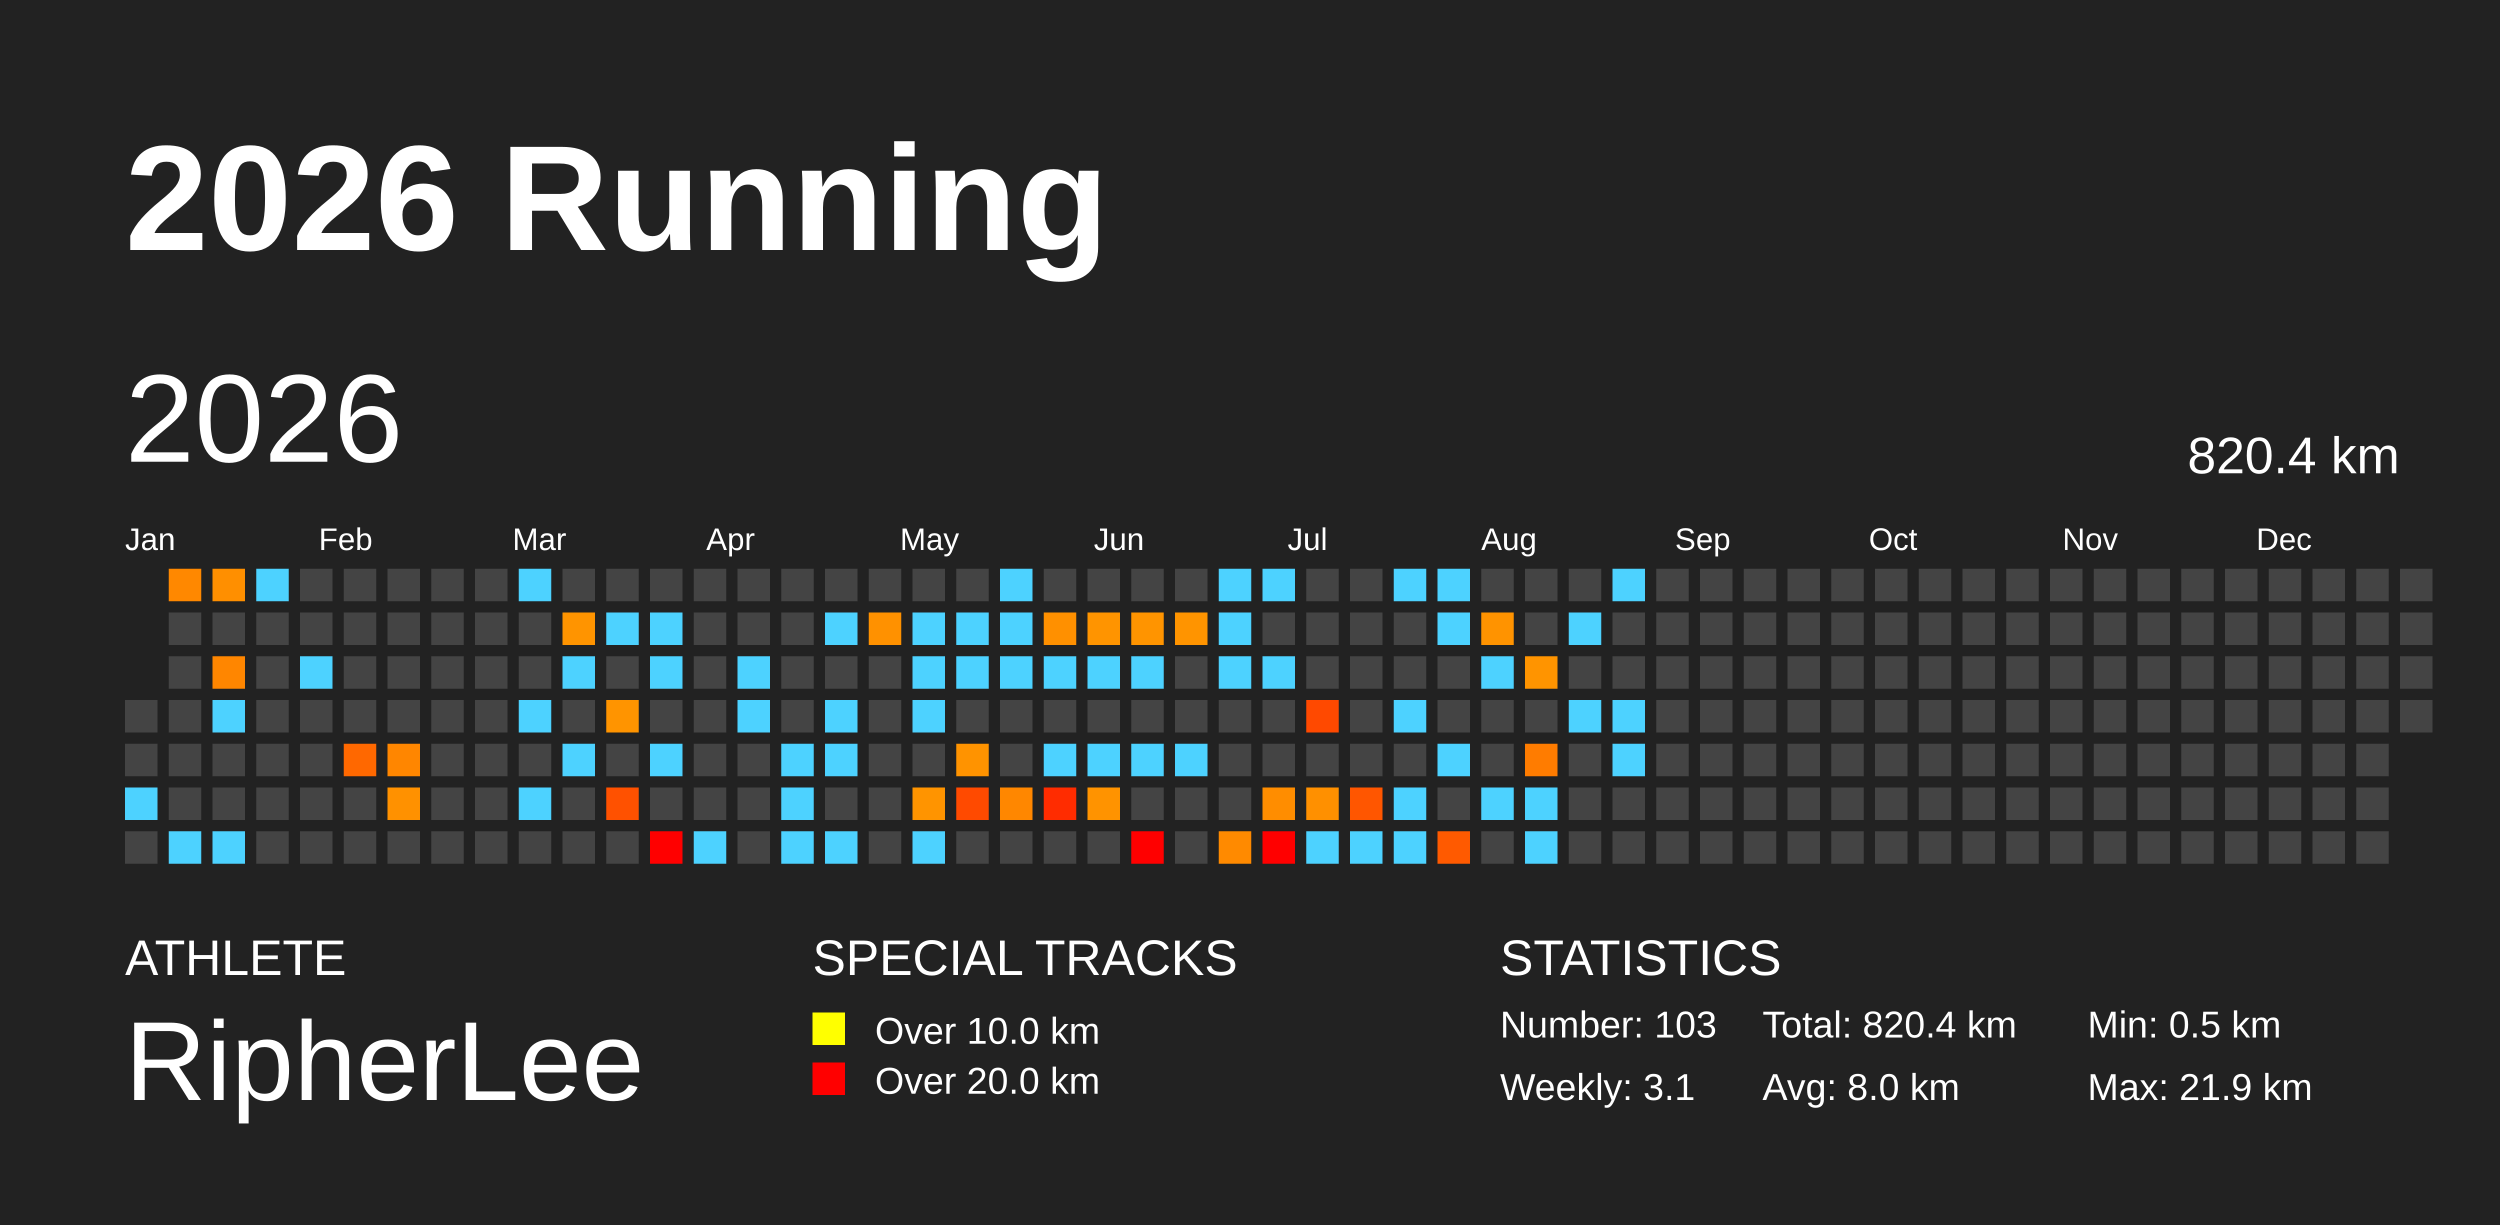
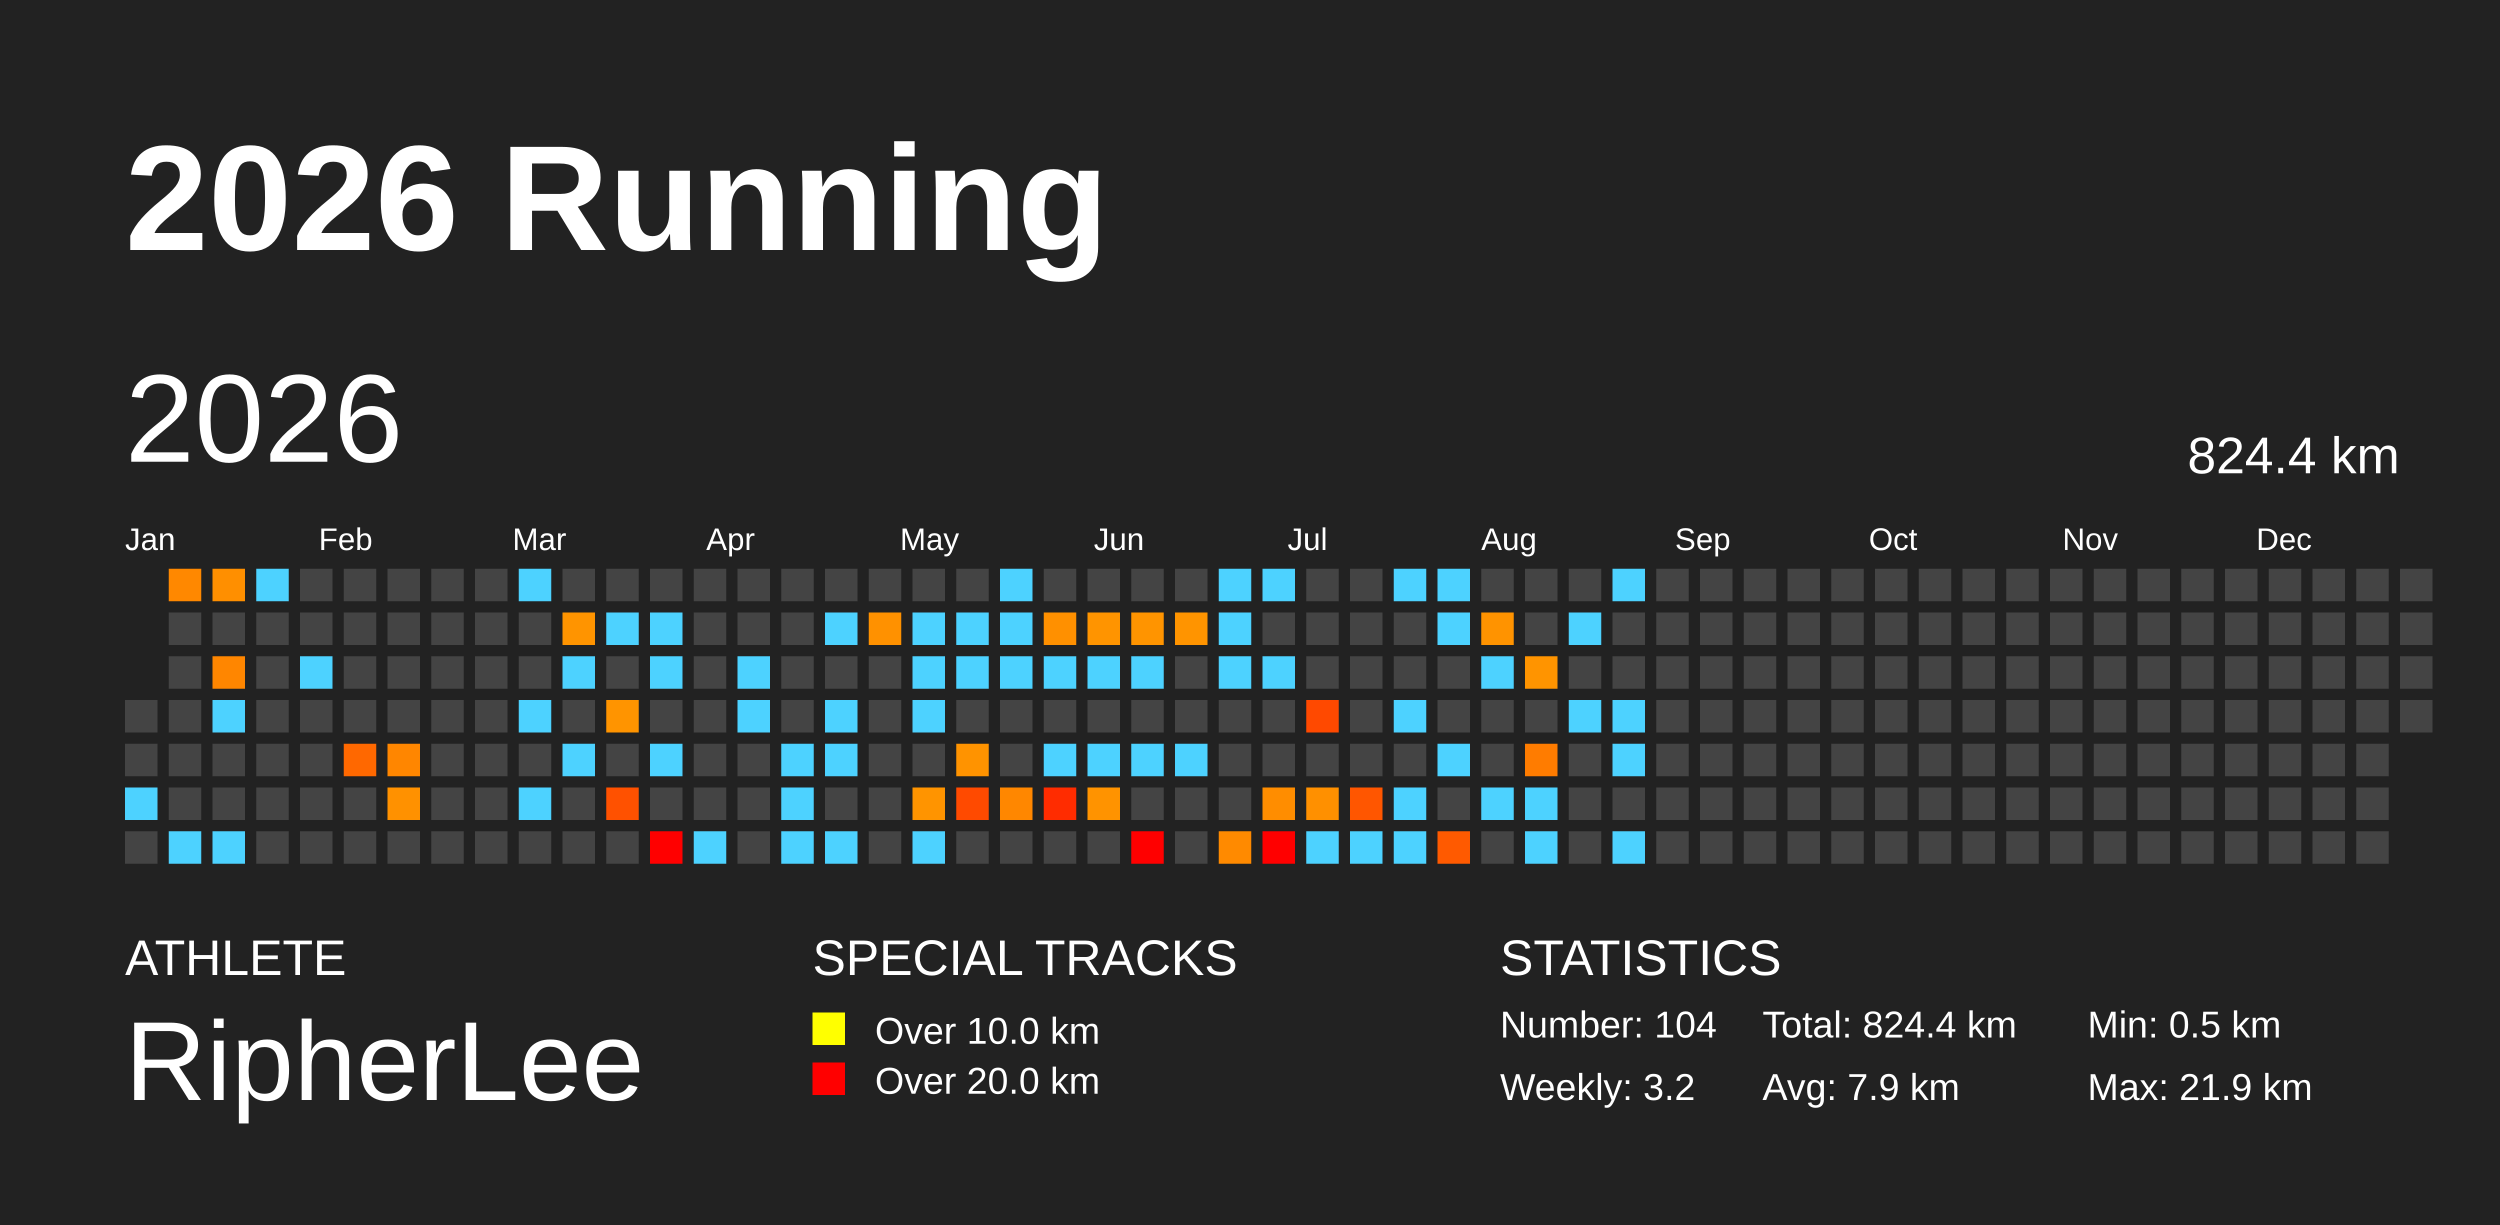
<svg xmlns="http://www.w3.org/2000/svg" baseProfile="full" height="98mm" version="1.1" viewBox="0,0,200,98" width="200mm">
  <defs />
  <rect fill="#222222" height="98" width="200" x="0" y="0" />
  <text fill="#FFFFFF" style="font-size:12px; font-family:Arial; font-weight:bold;" x="10" y="20">2026 Running</text>
  <text fill="#FFFFFF" style="font-size:4px; font-family:Arial" x="10" y="78">ATHLETE</text>
  <text fill="#FFFFFF" style="font-size:9px; font-family:Arial" x="10" y="88">RipherLee</text>
  <text fill="#FFFFFF" style="font-size:4px; font-family:Arial" x="65" y="78">SPECIAL TRACKS</text>
  <rect fill="yellow" height="2.6" width="2.6" x="65" y="81" />
  <text fill="#FFFFFF" style="font-size:3px; font-family:Arial" x="70" y="83.5">Over 10.0 km</text>
  <rect fill="red" height="2.6" width="2.6" x="65" y="85" />
  <text fill="#FFFFFF" style="font-size:3px; font-family:Arial" x="70" y="87.5">Over 20.0 km</text>
  <text fill="#FFFFFF" style="font-size:4px; font-family:Arial" x="120" y="78">STATISTICS</text>
-   <text fill="#FFFFFF" style="font-size:3px; font-family:Arial" x="120" y="83">Number: 103</text>
-   <text fill="#FFFFFF" style="font-size:3px; font-family:Arial" x="120" y="88">Weekly: 3.1</text>
-   <text fill="#FFFFFF" style="font-size:3px; font-family:Arial" x="141" y="83">Total: 820.4 km</text>
-   <text fill="#FFFFFF" style="font-size:3px; font-family:Arial" x="141" y="88">Avg: 8.0 km</text>
+   <text fill="#FFFFFF" style="font-size:3px; font-family:Arial" x="120" y="83">Number: 104</text>
+   <text fill="#FFFFFF" style="font-size:3px; font-family:Arial" x="120" y="88">Weekly: 3.2</text>
+   <text fill="#FFFFFF" style="font-size:3px; font-family:Arial" x="141" y="83">Total: 824.4 km</text>
+   <text fill="#FFFFFF" style="font-size:3px; font-family:Arial" x="141" y="88">Avg: 7.9 km</text>
  <text fill="#FFFFFF" style="font-size:3px; font-family:Arial" x="167" y="83">Min: 0.5 km</text>
  <text fill="#FFFFFF" style="font-size:3px; font-family:Arial" x="167" y="88">Max: 21.9 km</text>
  <text dominant-baseline="hanging" fill="#FFFFFF" style="font-size:10.0px; font-family:Arial;" x="10" y="30">2026</text>
-   <text dominant-baseline="hanging" fill="#FFFFFF" style="font-size:4.125px; font-family:Arial;" x="175" y="35">820.4 km</text>
+   <text dominant-baseline="hanging" fill="#FFFFFF" style="font-size:4.125px; font-family:Arial;" x="175" y="35">824.4 km</text>
  <text fill="#FFFFFF" style="font-size:2.5px; font-family:Arial" x="10.0" y="44">Jan</text>
  <text fill="#FFFFFF" style="font-size:2.5px; font-family:Arial" x="25.5" y="44">Feb</text>
  <text fill="#FFFFFF" style="font-size:2.5px; font-family:Arial" x="41.0" y="44">Mar</text>
  <text fill="#FFFFFF" style="font-size:2.5px; font-family:Arial" x="56.5" y="44">Apr</text>
  <text fill="#FFFFFF" style="font-size:2.5px; font-family:Arial" x="72.0" y="44">May</text>
  <text fill="#FFFFFF" style="font-size:2.5px; font-family:Arial" x="87.5" y="44">Jun</text>
  <text fill="#FFFFFF" style="font-size:2.5px; font-family:Arial" x="103.0" y="44">Jul</text>
  <text fill="#FFFFFF" style="font-size:2.5px; font-family:Arial" x="118.5" y="44">Aug</text>
  <text fill="#FFFFFF" style="font-size:2.5px; font-family:Arial" x="134.0" y="44">Sep</text>
  <text fill="#FFFFFF" style="font-size:2.5px; font-family:Arial" x="149.5" y="44">Oct</text>
  <text fill="#FFFFFF" style="font-size:2.5px; font-family:Arial" x="165.0" y="44">Nov</text>
  <text fill="#FFFFFF" style="font-size:2.5px; font-family:Arial" x="180.5" y="44">Dec</text>
  <rect fill="#444444" height="2.6" width="2.6" x="10.0" y="56.0" />
  <rect fill="#444444" height="2.6" width="2.6" x="10.0" y="59.5" />
  <rect fill="#4dd2ff" height="2.6" width="2.6" x="10.0" y="63.0" />
  <rect fill="#444444" height="2.6" width="2.6" x="10.0" y="66.5" />
  <rect fill="#ff8800" height="2.6" width="2.6" x="13.5" y="45.5" />
  <rect fill="#444444" height="2.6" width="2.6" x="13.5" y="49.0" />
  <rect fill="#444444" height="2.6" width="2.6" x="13.5" y="52.5" />
  <rect fill="#444444" height="2.6" width="2.6" x="13.5" y="56.0" />
  <rect fill="#444444" height="2.6" width="2.6" x="13.5" y="59.5" />
  <rect fill="#444444" height="2.6" width="2.6" x="13.5" y="63.0" />
  <rect fill="#4dd2ff" height="2.6" width="2.6" x="13.5" y="66.5" />
  <rect fill="#ff8f00" height="2.6" width="2.6" x="17.0" y="45.5" />
  <rect fill="#444444" height="2.6" width="2.6" x="17.0" y="49.0" />
  <rect fill="#ff8600" height="2.6" width="2.6" x="17.0" y="52.5" />
  <rect fill="#4dd2ff" height="2.6" width="2.6" x="17.0" y="56.0" />
  <rect fill="#444444" height="2.6" width="2.6" x="17.0" y="59.5" />
  <rect fill="#444444" height="2.6" width="2.6" x="17.0" y="63.0" />
  <rect fill="#4dd2ff" height="2.6" width="2.6" x="17.0" y="66.5" />
  <rect fill="#4dd2ff" height="2.6" width="2.6" x="20.5" y="45.5" />
  <rect fill="#444444" height="2.6" width="2.6" x="20.5" y="49.0" />
  <rect fill="#444444" height="2.6" width="2.6" x="20.5" y="52.5" />
  <rect fill="#444444" height="2.6" width="2.6" x="20.5" y="56.0" />
  <rect fill="#444444" height="2.6" width="2.6" x="20.5" y="59.5" />
  <rect fill="#444444" height="2.6" width="2.6" x="20.5" y="63.0" />
  <rect fill="#444444" height="2.6" width="2.6" x="20.5" y="66.5" />
  <rect fill="#444444" height="2.6" width="2.6" x="24.0" y="45.5" />
  <rect fill="#444444" height="2.6" width="2.6" x="24.0" y="49.0" />
  <rect fill="#4dd2ff" height="2.6" width="2.6" x="24.0" y="52.5" />
  <rect fill="#444444" height="2.6" width="2.6" x="24.0" y="56.0" />
  <rect fill="#444444" height="2.6" width="2.6" x="24.0" y="59.5" />
  <rect fill="#444444" height="2.6" width="2.6" x="24.0" y="63.0" />
  <rect fill="#444444" height="2.6" width="2.6" x="24.0" y="66.5" />
  <rect fill="#444444" height="2.6" width="2.6" x="27.5" y="45.5" />
  <rect fill="#444444" height="2.6" width="2.6" x="27.5" y="49.0" />
  <rect fill="#444444" height="2.6" width="2.6" x="27.5" y="52.5" />
  <rect fill="#444444" height="2.6" width="2.6" x="27.5" y="56.0" />
  <rect fill="#ff6800" height="2.6" width="2.6" x="27.5" y="59.5" />
  <rect fill="#444444" height="2.6" width="2.6" x="27.5" y="63.0" />
  <rect fill="#444444" height="2.6" width="2.6" x="27.5" y="66.5" />
  <rect fill="#444444" height="2.6" width="2.6" x="31.0" y="45.5" />
  <rect fill="#444444" height="2.6" width="2.6" x="31.0" y="49.0" />
  <rect fill="#444444" height="2.6" width="2.6" x="31.0" y="52.5" />
  <rect fill="#444444" height="2.6" width="2.6" x="31.0" y="56.0" />
  <rect fill="#ff8600" height="2.6" width="2.6" x="31.0" y="59.5" />
  <rect fill="#ff9100" height="2.6" width="2.6" x="31.0" y="63.0" />
  <rect fill="#444444" height="2.6" width="2.6" x="31.0" y="66.5" />
  <rect fill="#444444" height="2.6" width="2.6" x="34.5" y="45.5" />
  <rect fill="#444444" height="2.6" width="2.6" x="34.5" y="49.0" />
  <rect fill="#444444" height="2.6" width="2.6" x="34.5" y="52.5" />
  <rect fill="#444444" height="2.6" width="2.6" x="34.5" y="56.0" />
  <rect fill="#444444" height="2.6" width="2.6" x="34.5" y="59.5" />
  <rect fill="#444444" height="2.6" width="2.6" x="34.5" y="63.0" />
  <rect fill="#444444" height="2.6" width="2.6" x="34.5" y="66.5" />
  <rect fill="#444444" height="2.6" width="2.6" x="38.0" y="45.5" />
  <rect fill="#444444" height="2.6" width="2.6" x="38.0" y="49.0" />
  <rect fill="#444444" height="2.6" width="2.6" x="38.0" y="52.5" />
  <rect fill="#444444" height="2.6" width="2.6" x="38.0" y="56.0" />
  <rect fill="#444444" height="2.6" width="2.6" x="38.0" y="59.5" />
  <rect fill="#444444" height="2.6" width="2.6" x="38.0" y="63.0" />
  <rect fill="#444444" height="2.6" width="2.6" x="38.0" y="66.5" />
  <rect fill="#4dd2ff" height="2.6" width="2.6" x="41.5" y="45.5" />
  <rect fill="#444444" height="2.6" width="2.6" x="41.5" y="49.0" />
  <rect fill="#444444" height="2.6" width="2.6" x="41.5" y="52.5" />
  <rect fill="#4dd2ff" height="2.6" width="2.6" x="41.5" y="56.0" />
  <rect fill="#444444" height="2.6" width="2.6" x="41.5" y="59.5" />
  <rect fill="#4dd2ff" height="2.6" width="2.6" x="41.5" y="63.0" />
  <rect fill="#444444" height="2.6" width="2.6" x="41.5" y="66.5" />
  <rect fill="#444444" height="2.6" width="2.6" x="45.0" y="45.5" />
  <rect fill="#ff9400" height="2.6" width="2.6" x="45.0" y="49.0" />
  <rect fill="#4dd2ff" height="2.6" width="2.6" x="45.0" y="52.5" />
  <rect fill="#444444" height="2.6" width="2.6" x="45.0" y="56.0" />
  <rect fill="#4dd2ff" height="2.6" width="2.6" x="45.0" y="59.5" />
  <rect fill="#444444" height="2.6" width="2.6" x="45.0" y="63.0" />
  <rect fill="#444444" height="2.6" width="2.6" x="45.0" y="66.5" />
  <rect fill="#444444" height="2.6" width="2.6" x="48.5" y="45.5" />
  <rect fill="#4dd2ff" height="2.6" width="2.6" x="48.5" y="49.0" />
  <rect fill="#444444" height="2.6" width="2.6" x="48.5" y="52.5" />
  <rect fill="#ff9400" height="2.6" width="2.6" x="48.5" y="56.0" />
  <rect fill="#444444" height="2.6" width="2.6" x="48.5" y="59.5" />
  <rect fill="#ff5100" height="2.6" width="2.6" x="48.5" y="63.0" />
  <rect fill="#444444" height="2.6" width="2.6" x="48.5" y="66.5" />
  <rect fill="#444444" height="2.6" width="2.6" x="52.0" y="45.5" />
  <rect fill="#4dd2ff" height="2.6" width="2.6" x="52.0" y="49.0" />
  <rect fill="#4dd2ff" height="2.6" width="2.6" x="52.0" y="52.5" />
  <rect fill="#444444" height="2.6" width="2.6" x="52.0" y="56.0" />
  <rect fill="#4dd2ff" height="2.6" width="2.6" x="52.0" y="59.5" />
  <rect fill="#444444" height="2.6" width="2.6" x="52.0" y="63.0" />
  <rect fill="red" height="2.6" width="2.6" x="52.0" y="66.5" />
  <rect fill="#444444" height="2.6" width="2.6" x="55.5" y="45.5" />
  <rect fill="#444444" height="2.6" width="2.6" x="55.5" y="49.0" />
  <rect fill="#444444" height="2.6" width="2.6" x="55.5" y="52.5" />
  <rect fill="#444444" height="2.6" width="2.6" x="55.5" y="56.0" />
  <rect fill="#444444" height="2.6" width="2.6" x="55.5" y="59.5" />
  <rect fill="#444444" height="2.6" width="2.6" x="55.5" y="63.0" />
  <rect fill="#4dd2ff" height="2.6" width="2.6" x="55.5" y="66.5" />
  <rect fill="#444444" height="2.6" width="2.6" x="59.0" y="45.5" />
  <rect fill="#444444" height="2.6" width="2.6" x="59.0" y="49.0" />
  <rect fill="#4dd2ff" height="2.6" width="2.6" x="59.0" y="52.5" />
  <rect fill="#4dd2ff" height="2.6" width="2.6" x="59.0" y="56.0" />
  <rect fill="#444444" height="2.6" width="2.6" x="59.0" y="59.5" />
  <rect fill="#444444" height="2.6" width="2.6" x="59.0" y="63.0" />
  <rect fill="#444444" height="2.6" width="2.6" x="59.0" y="66.5" />
  <rect fill="#444444" height="2.6" width="2.6" x="62.5" y="45.5" />
  <rect fill="#444444" height="2.6" width="2.6" x="62.5" y="49.0" />
  <rect fill="#444444" height="2.6" width="2.6" x="62.5" y="52.5" />
  <rect fill="#444444" height="2.6" width="2.6" x="62.5" y="56.0" />
  <rect fill="#4dd2ff" height="2.6" width="2.6" x="62.5" y="59.5" />
  <rect fill="#4dd2ff" height="2.6" width="2.6" x="62.5" y="63.0" />
  <rect fill="#4dd2ff" height="2.6" width="2.6" x="62.5" y="66.5" />
  <rect fill="#444444" height="2.6" width="2.6" x="66.0" y="45.5" />
  <rect fill="#4dd2ff" height="2.6" width="2.6" x="66.0" y="49.0" />
  <rect fill="#444444" height="2.6" width="2.6" x="66.0" y="52.5" />
  <rect fill="#4dd2ff" height="2.6" width="2.6" x="66.0" y="56.0" />
  <rect fill="#4dd2ff" height="2.6" width="2.6" x="66.0" y="59.5" />
  <rect fill="#444444" height="2.6" width="2.6" x="66.0" y="63.0" />
  <rect fill="#4dd2ff" height="2.6" width="2.6" x="66.0" y="66.5" />
  <rect fill="#444444" height="2.6" width="2.6" x="69.5" y="45.5" />
  <rect fill="#ff9100" height="2.6" width="2.6" x="69.5" y="49.0" />
  <rect fill="#444444" height="2.6" width="2.6" x="69.5" y="52.5" />
  <rect fill="#444444" height="2.6" width="2.6" x="69.5" y="56.0" />
  <rect fill="#444444" height="2.6" width="2.6" x="69.5" y="59.5" />
  <rect fill="#444444" height="2.6" width="2.6" x="69.5" y="63.0" />
  <rect fill="#444444" height="2.6" width="2.6" x="69.5" y="66.5" />
  <rect fill="#444444" height="2.6" width="2.6" x="73.0" y="45.5" />
  <rect fill="#4dd2ff" height="2.6" width="2.6" x="73.0" y="49.0" />
  <rect fill="#4dd2ff" height="2.6" width="2.6" x="73.0" y="52.5" />
  <rect fill="#4dd2ff" height="2.6" width="2.6" x="73.0" y="56.0" />
  <rect fill="#444444" height="2.6" width="2.6" x="73.0" y="59.5" />
  <rect fill="#ff9400" height="2.6" width="2.6" x="73.0" y="63.0" />
  <rect fill="#4dd2ff" height="2.6" width="2.6" x="73.0" y="66.5" />
  <rect fill="#444444" height="2.6" width="2.6" x="76.5" y="45.5" />
  <rect fill="#4dd2ff" height="2.6" width="2.6" x="76.5" y="49.0" />
  <rect fill="#4dd2ff" height="2.6" width="2.6" x="76.5" y="52.5" />
  <rect fill="#444444" height="2.6" width="2.6" x="76.5" y="56.0" />
  <rect fill="#ff9300" height="2.6" width="2.6" x="76.5" y="59.5" />
  <rect fill="#ff4a00" height="2.6" width="2.6" x="76.5" y="63.0" />
  <rect fill="#444444" height="2.6" width="2.6" x="76.5" y="66.5" />
  <rect fill="#4dd2ff" height="2.6" width="2.6" x="80.0" y="45.5" />
  <rect fill="#4dd2ff" height="2.6" width="2.6" x="80.0" y="49.0" />
  <rect fill="#4dd2ff" height="2.6" width="2.6" x="80.0" y="52.5" />
  <rect fill="#444444" height="2.6" width="2.6" x="80.0" y="56.0" />
  <rect fill="#444444" height="2.6" width="2.6" x="80.0" y="59.5" />
  <rect fill="#ff8700" height="2.6" width="2.6" x="80.0" y="63.0" />
  <rect fill="#444444" height="2.6" width="2.6" x="80.0" y="66.5" />
  <rect fill="#444444" height="2.6" width="2.6" x="83.5" y="45.5" />
  <rect fill="#ff9000" height="2.6" width="2.6" x="83.5" y="49.0" />
  <rect fill="#4dd2ff" height="2.6" width="2.6" x="83.5" y="52.5" />
  <rect fill="#444444" height="2.6" width="2.6" x="83.5" y="56.0" />
  <rect fill="#4dd2ff" height="2.6" width="2.6" x="83.5" y="59.5" />
  <rect fill="#ff2c00" height="2.6" width="2.6" x="83.5" y="63.0" />
  <rect fill="#444444" height="2.6" width="2.6" x="83.5" y="66.5" />
  <rect fill="#444444" height="2.6" width="2.6" x="87.0" y="45.5" />
  <rect fill="#ff9400" height="2.6" width="2.6" x="87.0" y="49.0" />
  <rect fill="#4dd2ff" height="2.6" width="2.6" x="87.0" y="52.5" />
  <rect fill="#444444" height="2.6" width="2.6" x="87.0" y="56.0" />
  <rect fill="#4dd2ff" height="2.6" width="2.6" x="87.0" y="59.5" />
  <rect fill="#ff9300" height="2.6" width="2.6" x="87.0" y="63.0" />
  <rect fill="#444444" height="2.6" width="2.6" x="87.0" y="66.5" />
  <rect fill="#444444" height="2.6" width="2.6" x="90.5" y="45.5" />
  <rect fill="#ff9400" height="2.6" width="2.6" x="90.5" y="49.0" />
  <rect fill="#4dd2ff" height="2.6" width="2.6" x="90.5" y="52.5" />
  <rect fill="#444444" height="2.6" width="2.6" x="90.5" y="56.0" />
  <rect fill="#4dd2ff" height="2.6" width="2.6" x="90.5" y="59.5" />
  <rect fill="#444444" height="2.6" width="2.6" x="90.5" y="63.0" />
  <rect fill="red" height="2.6" width="2.6" x="90.5" y="66.5" />
  <rect fill="#444444" height="2.6" width="2.6" x="94.0" y="45.5" />
  <rect fill="#ff9400" height="2.6" width="2.6" x="94.0" y="49.0" />
  <rect fill="#444444" height="2.6" width="2.6" x="94.0" y="52.5" />
  <rect fill="#444444" height="2.6" width="2.6" x="94.0" y="56.0" />
  <rect fill="#4dd2ff" height="2.6" width="2.6" x="94.0" y="59.5" />
  <rect fill="#444444" height="2.6" width="2.6" x="94.0" y="63.0" />
  <rect fill="#444444" height="2.6" width="2.6" x="94.0" y="66.5" />
  <rect fill="#4dd2ff" height="2.6" width="2.6" x="97.5" y="45.5" />
  <rect fill="#4dd2ff" height="2.6" width="2.6" x="97.5" y="49.0" />
  <rect fill="#4dd2ff" height="2.6" width="2.6" x="97.5" y="52.5" />
  <rect fill="#444444" height="2.6" width="2.6" x="97.5" y="56.0" />
  <rect fill="#444444" height="2.6" width="2.6" x="97.5" y="59.5" />
  <rect fill="#444444" height="2.6" width="2.6" x="97.5" y="63.0" />
  <rect fill="#ff8a00" height="2.6" width="2.6" x="97.5" y="66.5" />
  <rect fill="#4dd2ff" height="2.6" width="2.6" x="101.0" y="45.5" />
  <rect fill="#444444" height="2.6" width="2.6" x="101.0" y="49.0" />
  <rect fill="#4dd2ff" height="2.6" width="2.6" x="101.0" y="52.5" />
  <rect fill="#444444" height="2.6" width="2.6" x="101.0" y="56.0" />
  <rect fill="#444444" height="2.6" width="2.6" x="101.0" y="59.5" />
  <rect fill="#ff8d00" height="2.6" width="2.6" x="101.0" y="63.0" />
  <rect fill="red" height="2.6" width="2.6" x="101.0" y="66.5" />
  <rect fill="#444444" height="2.6" width="2.6" x="104.5" y="45.5" />
  <rect fill="#444444" height="2.6" width="2.6" x="104.5" y="49.0" />
  <rect fill="#444444" height="2.6" width="2.6" x="104.5" y="52.5" />
  <rect fill="#ff4900" height="2.6" width="2.6" x="104.5" y="56.0" />
  <rect fill="#444444" height="2.6" width="2.6" x="104.5" y="59.5" />
  <rect fill="#ff9000" height="2.6" width="2.6" x="104.5" y="63.0" />
  <rect fill="#4dd2ff" height="2.6" width="2.6" x="104.5" y="66.5" />
  <rect fill="#444444" height="2.6" width="2.6" x="108.0" y="45.5" />
  <rect fill="#444444" height="2.6" width="2.6" x="108.0" y="49.0" />
  <rect fill="#444444" height="2.6" width="2.6" x="108.0" y="52.5" />
  <rect fill="#444444" height="2.6" width="2.6" x="108.0" y="56.0" />
  <rect fill="#444444" height="2.6" width="2.6" x="108.0" y="59.5" />
  <rect fill="#ff5600" height="2.6" width="2.6" x="108.0" y="63.0" />
  <rect fill="#4dd2ff" height="2.6" width="2.6" x="108.0" y="66.5" />
  <rect fill="#4dd2ff" height="2.6" width="2.6" x="111.5" y="45.5" />
  <rect fill="#444444" height="2.6" width="2.6" x="111.5" y="49.0" />
  <rect fill="#444444" height="2.6" width="2.6" x="111.5" y="52.5" />
  <rect fill="#4dd2ff" height="2.6" width="2.6" x="111.5" y="56.0" />
  <rect fill="#444444" height="2.6" width="2.6" x="111.5" y="59.5" />
  <rect fill="#4dd2ff" height="2.6" width="2.6" x="111.5" y="63.0" />
  <rect fill="#4dd2ff" height="2.6" width="2.6" x="111.5" y="66.5" />
  <rect fill="#4dd2ff" height="2.6" width="2.6" x="115.0" y="45.5" />
  <rect fill="#4dd2ff" height="2.6" width="2.6" x="115.0" y="49.0" />
  <rect fill="#444444" height="2.6" width="2.6" x="115.0" y="52.5" />
  <rect fill="#444444" height="2.6" width="2.6" x="115.0" y="56.0" />
  <rect fill="#4dd2ff" height="2.6" width="2.6" x="115.0" y="59.5" />
  <rect fill="#444444" height="2.6" width="2.6" x="115.0" y="63.0" />
  <rect fill="#ff5a00" height="2.6" width="2.6" x="115.0" y="66.5" />
  <rect fill="#444444" height="2.6" width="2.6" x="118.5" y="45.5" />
  <rect fill="#ff9300" height="2.6" width="2.6" x="118.5" y="49.0" />
  <rect fill="#4dd2ff" height="2.6" width="2.6" x="118.5" y="52.5" />
  <rect fill="#444444" height="2.6" width="2.6" x="118.5" y="56.0" />
  <rect fill="#444444" height="2.6" width="2.6" x="118.5" y="59.5" />
  <rect fill="#4dd2ff" height="2.6" width="2.6" x="118.5" y="63.0" />
  <rect fill="#444444" height="2.6" width="2.6" x="118.5" y="66.5" />
  <rect fill="#444444" height="2.6" width="2.6" x="122.0" y="45.5" />
  <rect fill="#444444" height="2.6" width="2.6" x="122.0" y="49.0" />
  <rect fill="#ff9400" height="2.6" width="2.6" x="122.0" y="52.5" />
  <rect fill="#444444" height="2.6" width="2.6" x="122.0" y="56.0" />
  <rect fill="#ff7c00" height="2.6" width="2.6" x="122.0" y="59.5" />
  <rect fill="#4dd2ff" height="2.6" width="2.6" x="122.0" y="63.0" />
  <rect fill="#4dd2ff" height="2.6" width="2.6" x="122.0" y="66.5" />
  <rect fill="#444444" height="2.6" width="2.6" x="125.5" y="45.5" />
  <rect fill="#4dd2ff" height="2.6" width="2.6" x="125.5" y="49.0" />
  <rect fill="#444444" height="2.6" width="2.6" x="125.5" y="52.5" />
  <rect fill="#4dd2ff" height="2.6" width="2.6" x="125.5" y="56.0" />
  <rect fill="#444444" height="2.6" width="2.6" x="125.5" y="59.5" />
  <rect fill="#444444" height="2.6" width="2.6" x="125.5" y="63.0" />
  <rect fill="#444444" height="2.6" width="2.6" x="125.5" y="66.5" />
  <rect fill="#4dd2ff" height="2.6" width="2.6" x="129.0" y="45.5" />
  <rect fill="#444444" height="2.6" width="2.6" x="129.0" y="49.0" />
  <rect fill="#444444" height="2.6" width="2.6" x="129.0" y="52.5" />
  <rect fill="#4dd2ff" height="2.6" width="2.6" x="129.0" y="56.0" />
  <rect fill="#4dd2ff" height="2.6" width="2.6" x="129.0" y="59.5" />
  <rect fill="#444444" height="2.6" width="2.6" x="129.0" y="63.0" />
-   <rect fill="#444444" height="2.6" width="2.6" x="129.0" y="66.5" />
+   <rect fill="#4dd2ff" height="2.6" width="2.6" x="129.0" y="66.5" />
  <rect fill="#444444" height="2.6" width="2.6" x="132.5" y="45.5" />
  <rect fill="#444444" height="2.6" width="2.6" x="132.5" y="49.0" />
  <rect fill="#444444" height="2.6" width="2.6" x="132.5" y="52.5" />
  <rect fill="#444444" height="2.6" width="2.6" x="132.5" y="56.0" />
  <rect fill="#444444" height="2.6" width="2.6" x="132.5" y="59.5" />
  <rect fill="#444444" height="2.6" width="2.6" x="132.5" y="63.0" />
  <rect fill="#444444" height="2.6" width="2.6" x="132.5" y="66.5" />
  <rect fill="#444444" height="2.6" width="2.6" x="136.0" y="45.5" />
  <rect fill="#444444" height="2.6" width="2.6" x="136.0" y="49.0" />
  <rect fill="#444444" height="2.6" width="2.6" x="136.0" y="52.5" />
  <rect fill="#444444" height="2.6" width="2.6" x="136.0" y="56.0" />
  <rect fill="#444444" height="2.6" width="2.6" x="136.0" y="59.5" />
  <rect fill="#444444" height="2.6" width="2.6" x="136.0" y="63.0" />
  <rect fill="#444444" height="2.6" width="2.6" x="136.0" y="66.5" />
  <rect fill="#444444" height="2.6" width="2.6" x="139.5" y="45.5" />
  <rect fill="#444444" height="2.6" width="2.6" x="139.5" y="49.0" />
  <rect fill="#444444" height="2.6" width="2.6" x="139.5" y="52.5" />
  <rect fill="#444444" height="2.6" width="2.6" x="139.5" y="56.0" />
  <rect fill="#444444" height="2.6" width="2.6" x="139.5" y="59.5" />
  <rect fill="#444444" height="2.6" width="2.6" x="139.5" y="63.0" />
  <rect fill="#444444" height="2.6" width="2.6" x="139.5" y="66.5" />
  <rect fill="#444444" height="2.6" width="2.6" x="143.0" y="45.5" />
  <rect fill="#444444" height="2.6" width="2.6" x="143.0" y="49.0" />
  <rect fill="#444444" height="2.6" width="2.6" x="143.0" y="52.5" />
  <rect fill="#444444" height="2.6" width="2.6" x="143.0" y="56.0" />
  <rect fill="#444444" height="2.6" width="2.6" x="143.0" y="59.5" />
  <rect fill="#444444" height="2.6" width="2.6" x="143.0" y="63.0" />
  <rect fill="#444444" height="2.6" width="2.6" x="143.0" y="66.5" />
  <rect fill="#444444" height="2.6" width="2.6" x="146.5" y="45.5" />
  <rect fill="#444444" height="2.6" width="2.6" x="146.5" y="49.0" />
  <rect fill="#444444" height="2.6" width="2.6" x="146.5" y="52.5" />
  <rect fill="#444444" height="2.6" width="2.6" x="146.5" y="56.0" />
  <rect fill="#444444" height="2.6" width="2.6" x="146.5" y="59.5" />
  <rect fill="#444444" height="2.6" width="2.6" x="146.5" y="63.0" />
  <rect fill="#444444" height="2.6" width="2.6" x="146.5" y="66.5" />
  <rect fill="#444444" height="2.6" width="2.6" x="150.0" y="45.5" />
  <rect fill="#444444" height="2.6" width="2.6" x="150.0" y="49.0" />
  <rect fill="#444444" height="2.6" width="2.6" x="150.0" y="52.5" />
  <rect fill="#444444" height="2.6" width="2.6" x="150.0" y="56.0" />
  <rect fill="#444444" height="2.6" width="2.6" x="150.0" y="59.5" />
  <rect fill="#444444" height="2.6" width="2.6" x="150.0" y="63.0" />
  <rect fill="#444444" height="2.6" width="2.6" x="150.0" y="66.5" />
  <rect fill="#444444" height="2.6" width="2.6" x="153.5" y="45.5" />
  <rect fill="#444444" height="2.6" width="2.6" x="153.5" y="49.0" />
  <rect fill="#444444" height="2.6" width="2.6" x="153.5" y="52.5" />
  <rect fill="#444444" height="2.6" width="2.6" x="153.5" y="56.0" />
  <rect fill="#444444" height="2.6" width="2.6" x="153.5" y="59.5" />
  <rect fill="#444444" height="2.6" width="2.6" x="153.5" y="63.0" />
  <rect fill="#444444" height="2.6" width="2.6" x="153.5" y="66.5" />
  <rect fill="#444444" height="2.6" width="2.6" x="157.0" y="45.5" />
  <rect fill="#444444" height="2.6" width="2.6" x="157.0" y="49.0" />
  <rect fill="#444444" height="2.6" width="2.6" x="157.0" y="52.5" />
  <rect fill="#444444" height="2.6" width="2.6" x="157.0" y="56.0" />
  <rect fill="#444444" height="2.6" width="2.6" x="157.0" y="59.5" />
  <rect fill="#444444" height="2.6" width="2.6" x="157.0" y="63.0" />
  <rect fill="#444444" height="2.6" width="2.6" x="157.0" y="66.5" />
  <rect fill="#444444" height="2.6" width="2.6" x="160.5" y="45.5" />
  <rect fill="#444444" height="2.6" width="2.6" x="160.5" y="49.0" />
  <rect fill="#444444" height="2.6" width="2.6" x="160.5" y="52.5" />
  <rect fill="#444444" height="2.6" width="2.6" x="160.5" y="56.0" />
  <rect fill="#444444" height="2.6" width="2.6" x="160.5" y="59.5" />
  <rect fill="#444444" height="2.6" width="2.6" x="160.5" y="63.0" />
  <rect fill="#444444" height="2.6" width="2.6" x="160.5" y="66.5" />
  <rect fill="#444444" height="2.6" width="2.6" x="164.0" y="45.5" />
  <rect fill="#444444" height="2.6" width="2.6" x="164.0" y="49.0" />
  <rect fill="#444444" height="2.6" width="2.6" x="164.0" y="52.5" />
  <rect fill="#444444" height="2.6" width="2.6" x="164.0" y="56.0" />
  <rect fill="#444444" height="2.6" width="2.6" x="164.0" y="59.5" />
  <rect fill="#444444" height="2.6" width="2.6" x="164.0" y="63.0" />
  <rect fill="#444444" height="2.6" width="2.6" x="164.0" y="66.5" />
  <rect fill="#444444" height="2.6" width="2.6" x="167.5" y="45.5" />
  <rect fill="#444444" height="2.6" width="2.6" x="167.5" y="49.0" />
  <rect fill="#444444" height="2.6" width="2.6" x="167.5" y="52.5" />
  <rect fill="#444444" height="2.6" width="2.6" x="167.5" y="56.0" />
  <rect fill="#444444" height="2.6" width="2.6" x="167.5" y="59.5" />
  <rect fill="#444444" height="2.6" width="2.6" x="167.5" y="63.0" />
  <rect fill="#444444" height="2.6" width="2.6" x="167.5" y="66.5" />
  <rect fill="#444444" height="2.6" width="2.6" x="171.0" y="45.5" />
  <rect fill="#444444" height="2.6" width="2.6" x="171.0" y="49.0" />
  <rect fill="#444444" height="2.6" width="2.6" x="171.0" y="52.5" />
  <rect fill="#444444" height="2.6" width="2.6" x="171.0" y="56.0" />
  <rect fill="#444444" height="2.6" width="2.6" x="171.0" y="59.5" />
  <rect fill="#444444" height="2.6" width="2.6" x="171.0" y="63.0" />
  <rect fill="#444444" height="2.6" width="2.6" x="171.0" y="66.5" />
  <rect fill="#444444" height="2.6" width="2.6" x="174.5" y="45.5" />
  <rect fill="#444444" height="2.6" width="2.6" x="174.5" y="49.0" />
  <rect fill="#444444" height="2.6" width="2.6" x="174.5" y="52.5" />
  <rect fill="#444444" height="2.6" width="2.6" x="174.5" y="56.0" />
  <rect fill="#444444" height="2.6" width="2.6" x="174.5" y="59.5" />
  <rect fill="#444444" height="2.6" width="2.6" x="174.5" y="63.0" />
  <rect fill="#444444" height="2.6" width="2.6" x="174.5" y="66.5" />
  <rect fill="#444444" height="2.6" width="2.6" x="178.0" y="45.5" />
  <rect fill="#444444" height="2.6" width="2.6" x="178.0" y="49.0" />
  <rect fill="#444444" height="2.6" width="2.6" x="178.0" y="52.5" />
  <rect fill="#444444" height="2.6" width="2.6" x="178.0" y="56.0" />
  <rect fill="#444444" height="2.6" width="2.6" x="178.0" y="59.5" />
  <rect fill="#444444" height="2.6" width="2.6" x="178.0" y="63.0" />
  <rect fill="#444444" height="2.6" width="2.6" x="178.0" y="66.5" />
  <rect fill="#444444" height="2.6" width="2.6" x="181.5" y="45.5" />
  <rect fill="#444444" height="2.6" width="2.6" x="181.5" y="49.0" />
  <rect fill="#444444" height="2.6" width="2.6" x="181.5" y="52.5" />
  <rect fill="#444444" height="2.6" width="2.6" x="181.5" y="56.0" />
  <rect fill="#444444" height="2.6" width="2.6" x="181.5" y="59.5" />
  <rect fill="#444444" height="2.6" width="2.6" x="181.5" y="63.0" />
  <rect fill="#444444" height="2.6" width="2.6" x="181.5" y="66.5" />
  <rect fill="#444444" height="2.6" width="2.6" x="185.0" y="45.5" />
  <rect fill="#444444" height="2.6" width="2.6" x="185.0" y="49.0" />
  <rect fill="#444444" height="2.6" width="2.6" x="185.0" y="52.5" />
  <rect fill="#444444" height="2.6" width="2.6" x="185.0" y="56.0" />
  <rect fill="#444444" height="2.6" width="2.6" x="185.0" y="59.5" />
  <rect fill="#444444" height="2.6" width="2.6" x="185.0" y="63.0" />
  <rect fill="#444444" height="2.6" width="2.6" x="185.0" y="66.5" />
  <rect fill="#444444" height="2.6" width="2.6" x="188.5" y="45.5" />
  <rect fill="#444444" height="2.6" width="2.6" x="188.5" y="49.0" />
  <rect fill="#444444" height="2.6" width="2.6" x="188.5" y="52.5" />
  <rect fill="#444444" height="2.6" width="2.6" x="188.5" y="56.0" />
  <rect fill="#444444" height="2.6" width="2.6" x="188.5" y="59.5" />
  <rect fill="#444444" height="2.6" width="2.6" x="188.5" y="63.0" />
  <rect fill="#444444" height="2.6" width="2.6" x="188.5" y="66.5" />
  <rect fill="#444444" height="2.6" width="2.6" x="192.0" y="45.5" />
  <rect fill="#444444" height="2.6" width="2.6" x="192.0" y="49.0" />
  <rect fill="#444444" height="2.6" width="2.6" x="192.0" y="52.5" />
  <rect fill="#444444" height="2.6" width="2.6" x="192.0" y="56.0" />
</svg>
